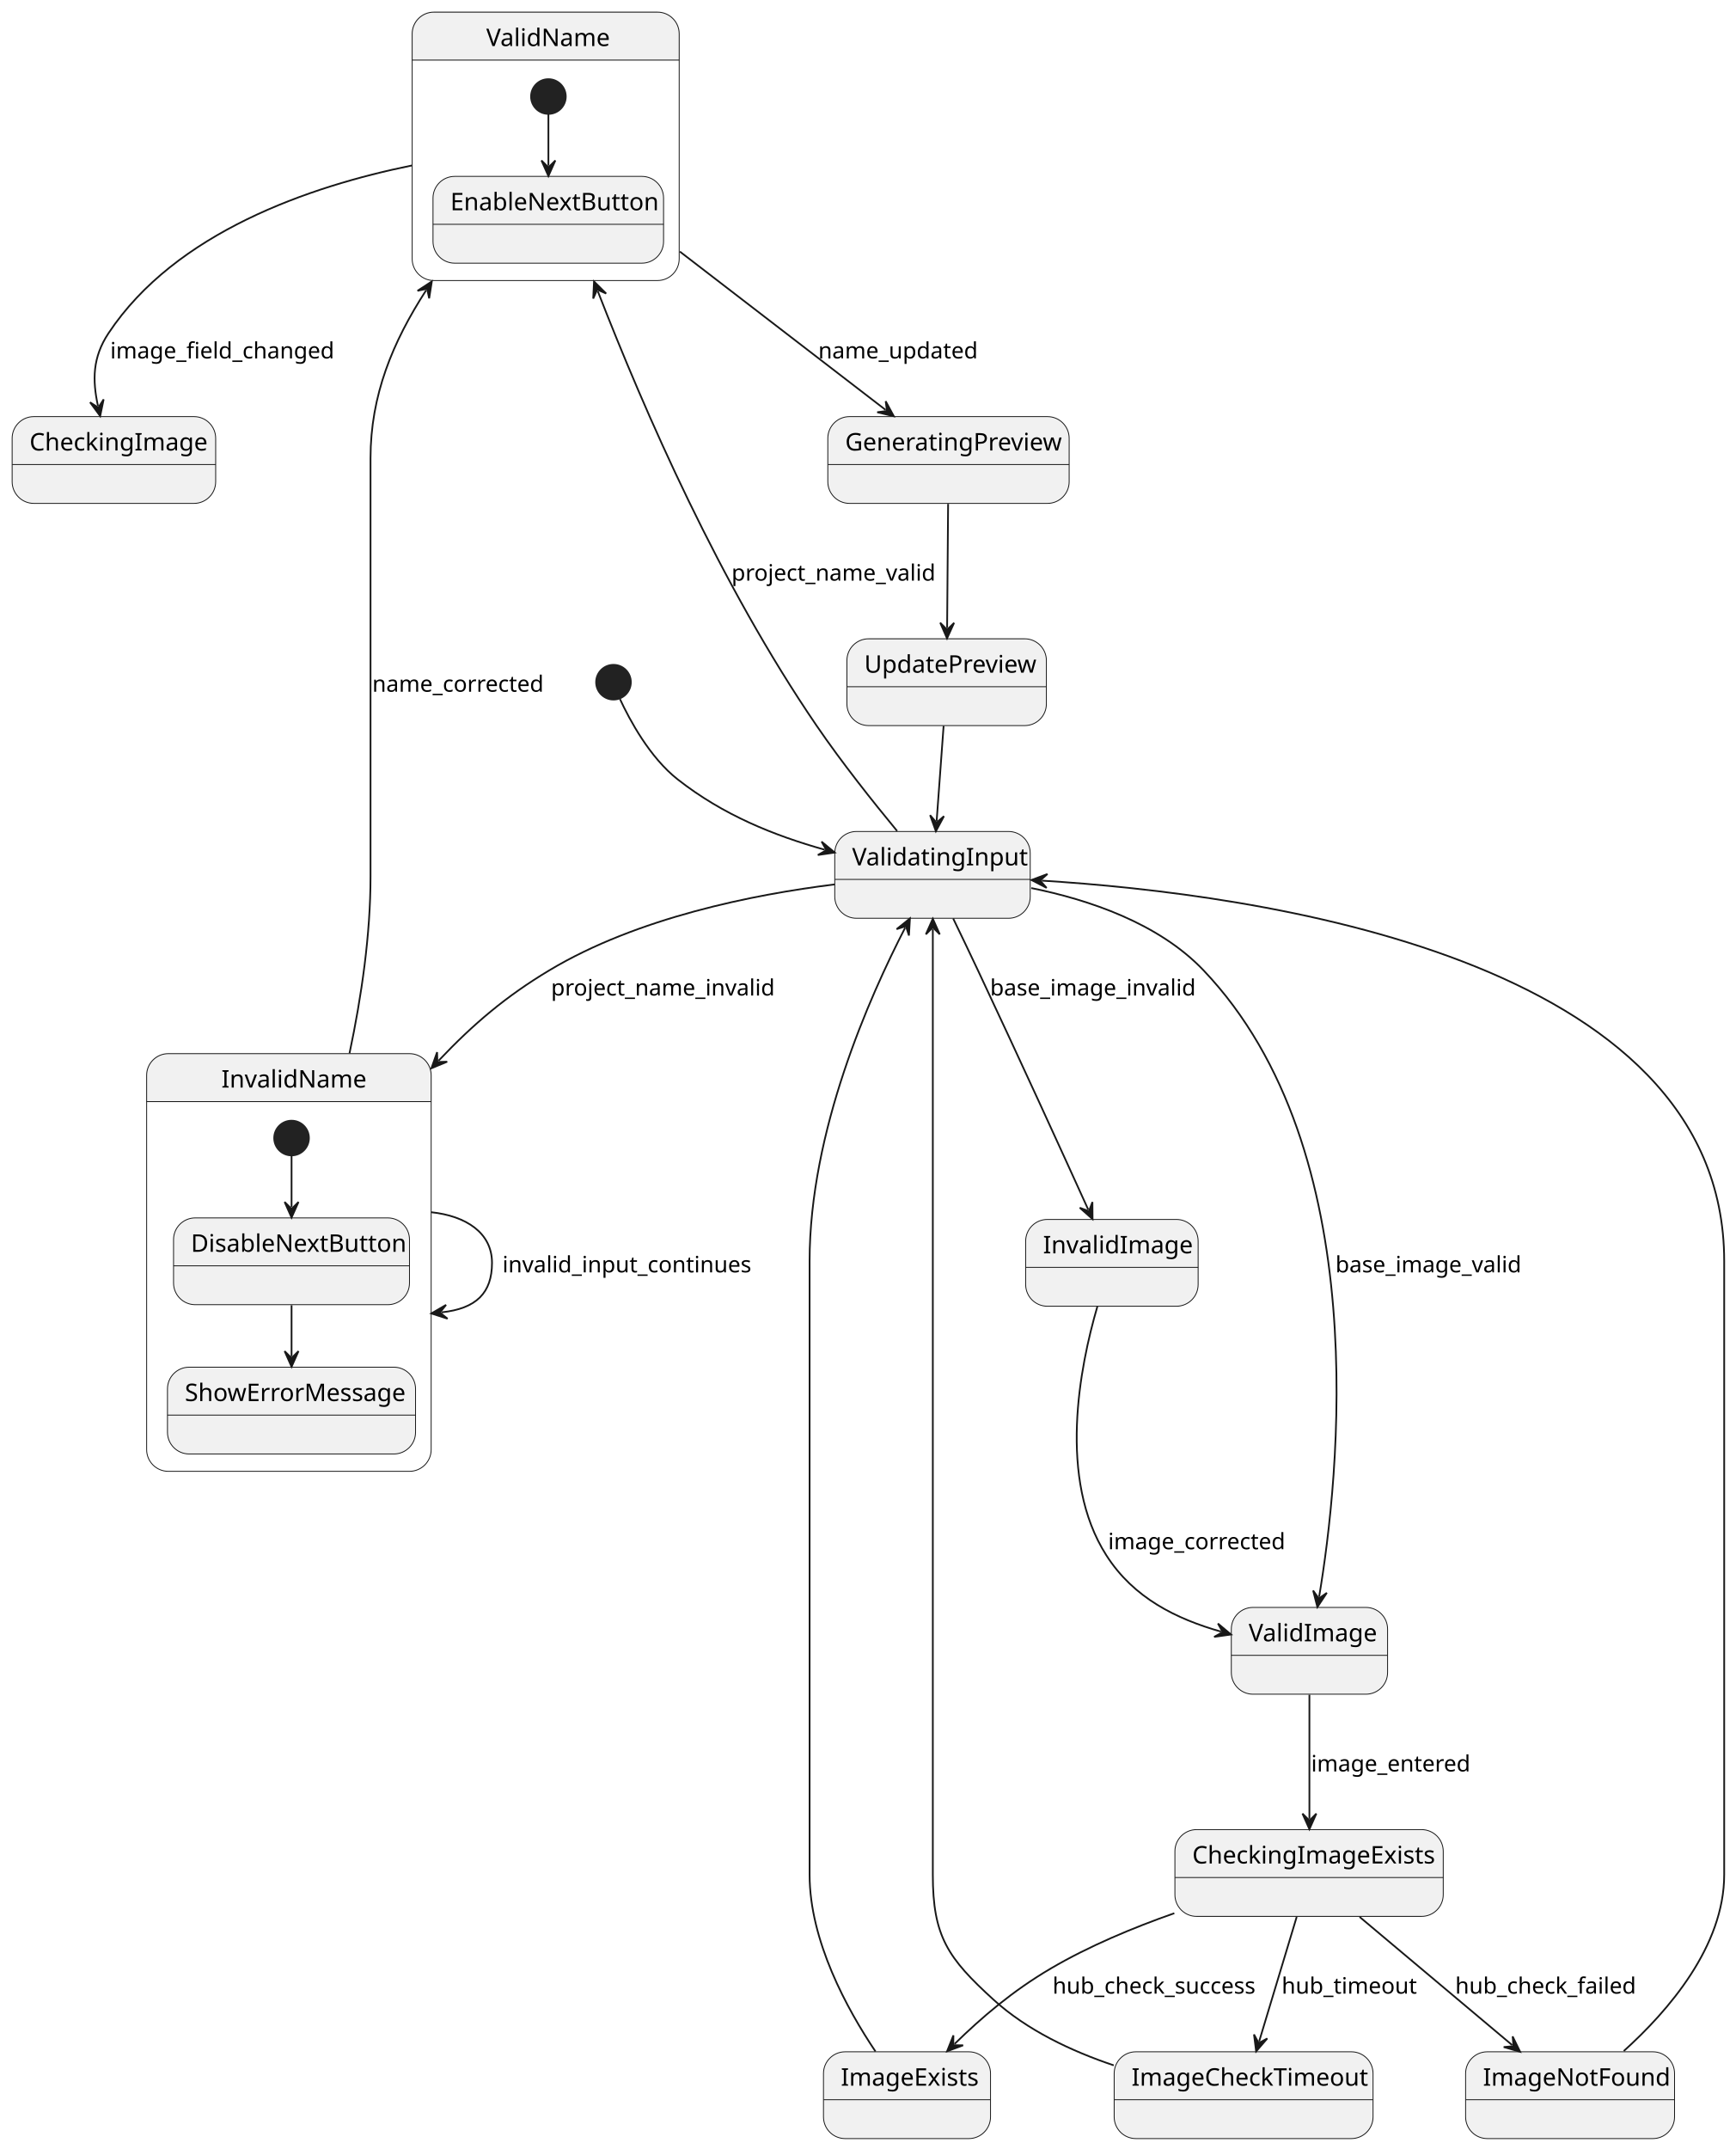
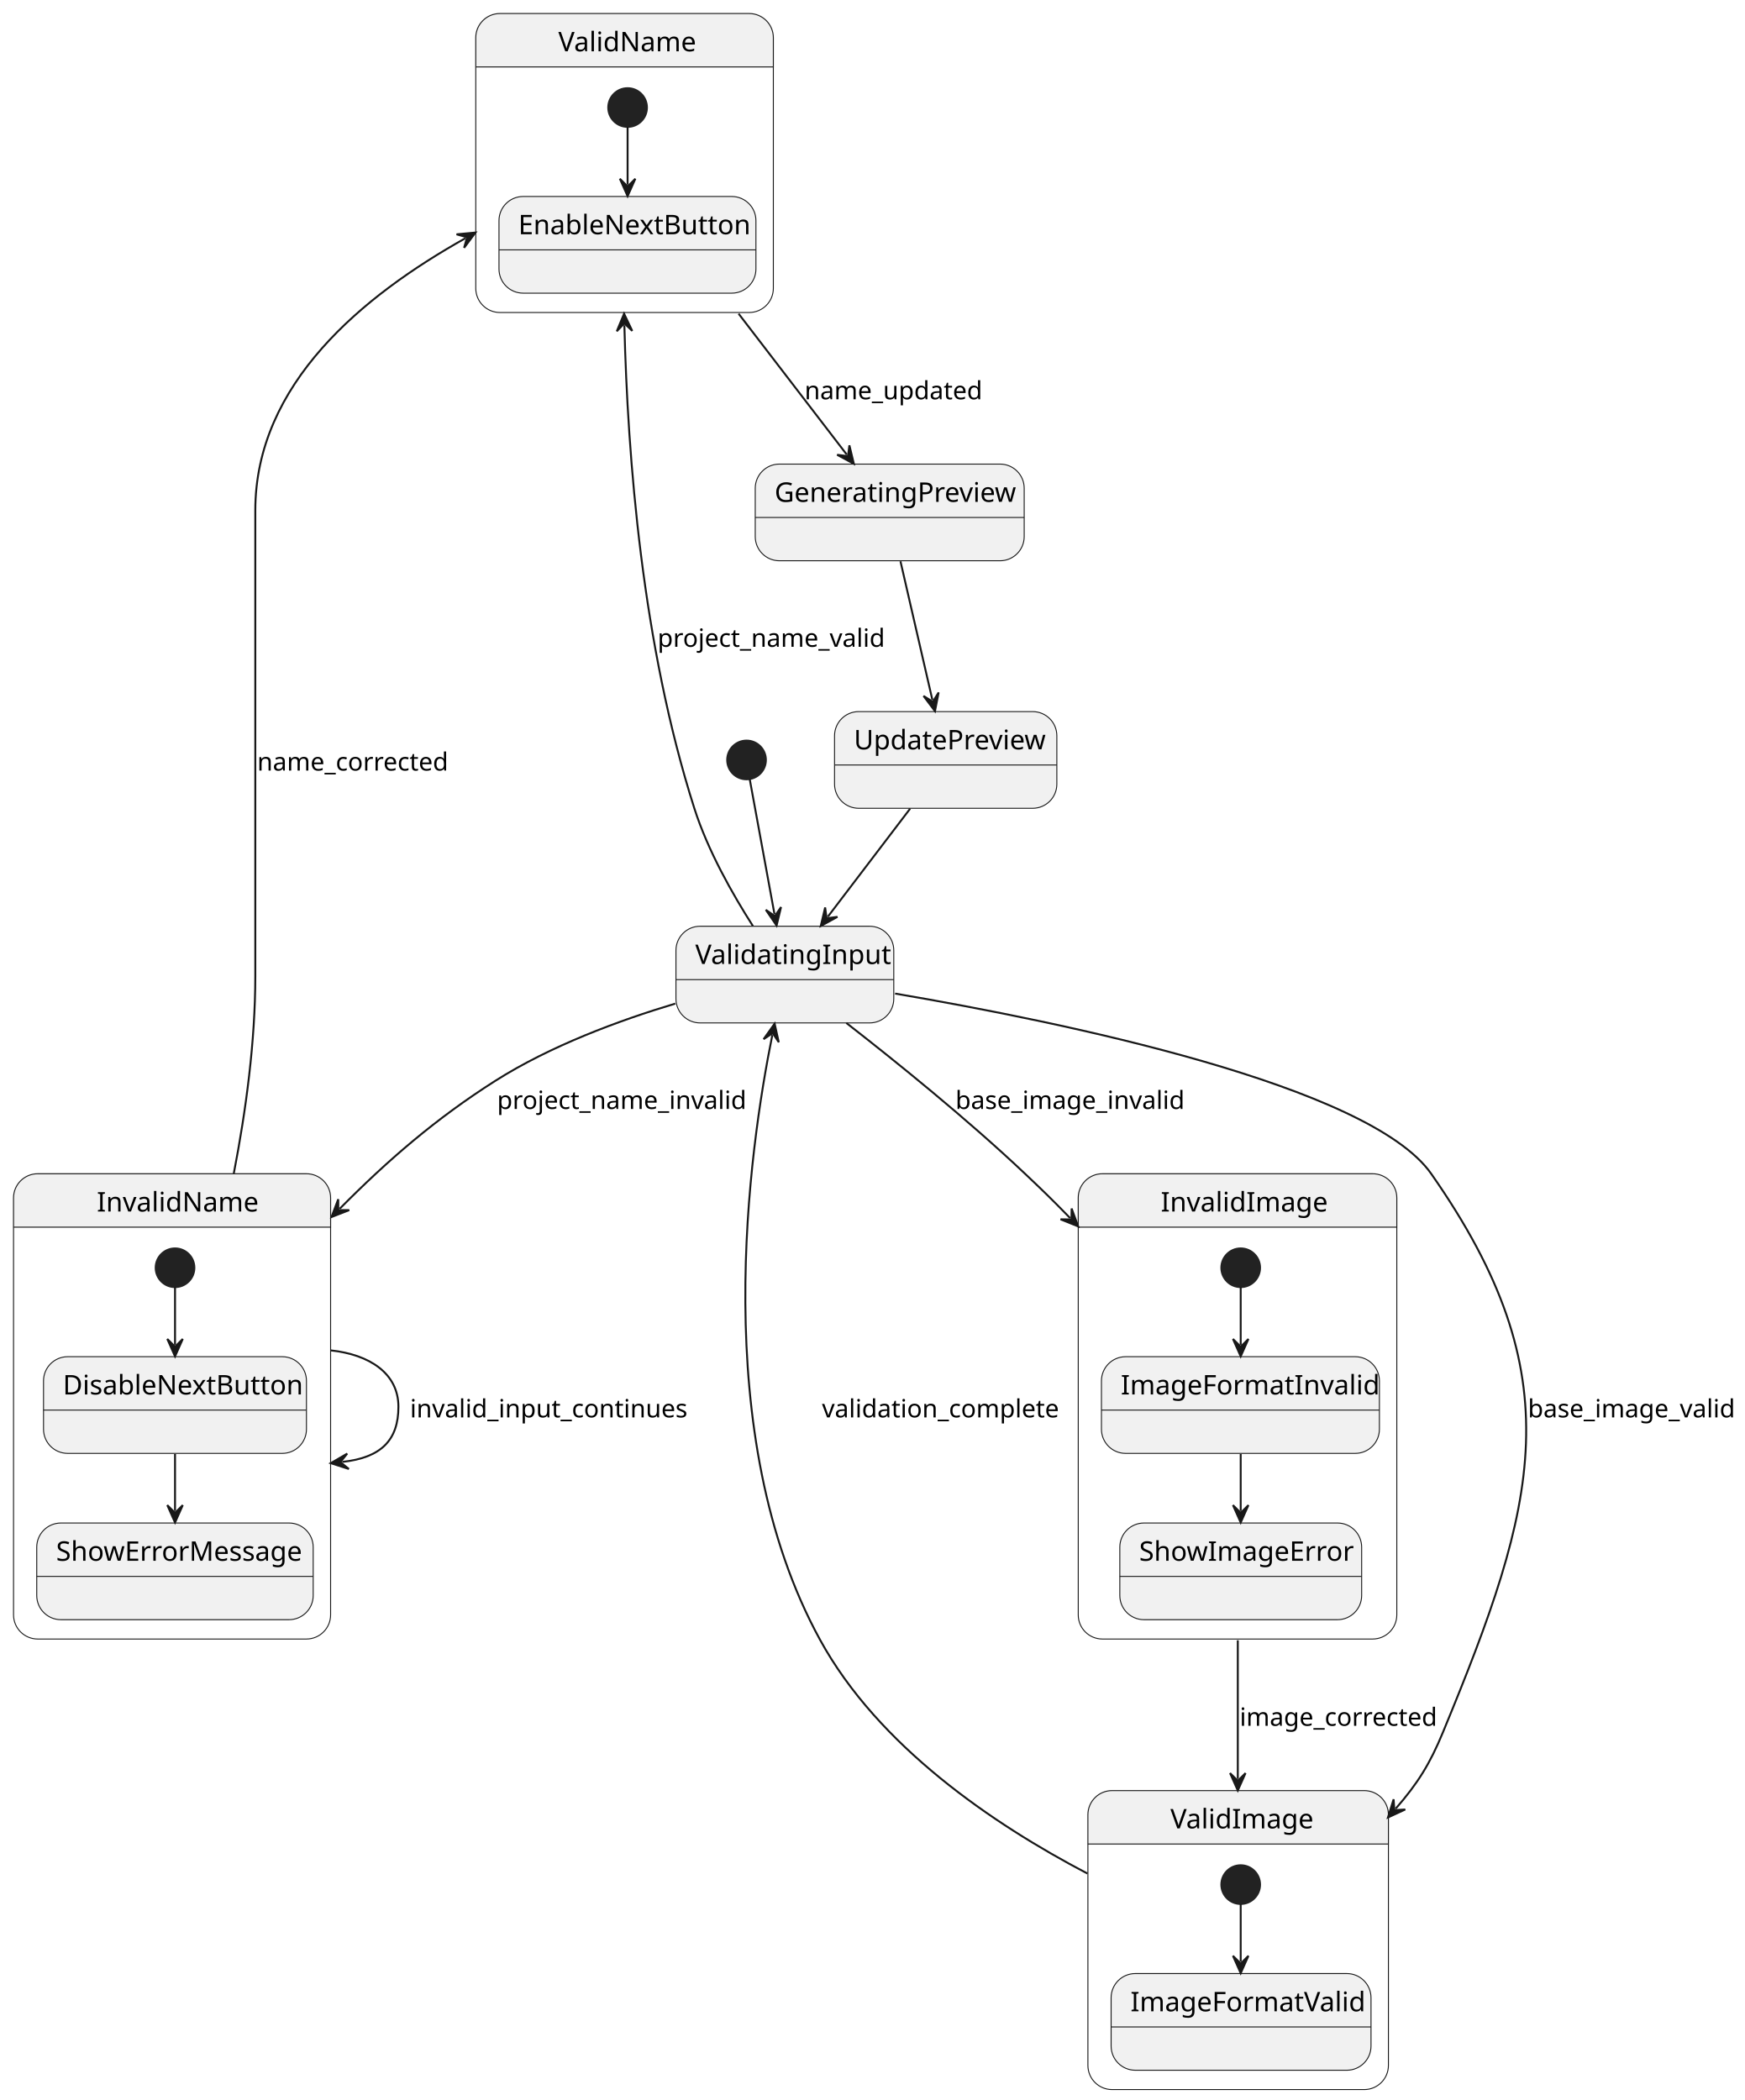
- <svg xmlns="http://www.w3.org/2000/svg" contentStyleType="text/css" data-diagram-type="STATE" height="1238px" preserveAspectRatio="none" style="width:1000px;height:1238px;background:#FFFFFF;" version="1.1" viewBox="0 0 1000 1238" width="1000px" zoomAndPan="magnify">
+ <svg xmlns="http://www.w3.org/2000/svg" contentStyleType="text/css" data-diagram-type="STATE" height="1086px" preserveAspectRatio="none" style="width:902px;height:1086px;background:#FFFFFF;" version="1.1" viewBox="0 0 902 1086" width="902px" zoomAndPan="magnify">
  <defs />
  <g>
-     <path d="M250,7 L378.854,7 A12.5,12.5 0 0 1 391.354,19.5 L391.354,34.609 L237.5,34.609 L237.5,19.5 A12.5,12.5 0 0 1 250,7" fill="#F1F1F1" style="stroke:#F1F1F1;stroke-width:1;" />
-     <rect fill="none" height="154.609" rx="12.5" ry="12.5" style="stroke:#181818;stroke-width:0.5;" width="153.855" x="237.5" y="7" />
-     <line style="stroke:#181818;stroke-width:0.5;" x1="237.5" x2="391.354" y1="34.609" y2="34.609" />
-     <text fill="#000000" font-family="sans-serif" font-size="14" lengthAdjust="spacing" textLength="68.476" x="280.19" y="26.533">ValidName</text>
-     <ellipse cx="316" cy="55.609" fill="#222222" rx="10" ry="10" style="stroke:#222222;stroke-width:1;" />
+     <path d="M258.5,7 L387.354,7 A12.5,12.5 0 0 1 399.854,19.5 L399.854,34.609 L246,34.609 L246,19.5 A12.5,12.5 0 0 1 258.5,7" fill="#F1F1F1" style="stroke:#F1F1F1;stroke-width:1;" />
+     <rect fill="none" height="154.609" rx="12.5" ry="12.5" style="stroke:#181818;stroke-width:0.5;" width="153.855" x="246" y="7" />
+     <line style="stroke:#181818;stroke-width:0.5;" x1="246" x2="399.854" y1="34.609" y2="34.609" />
+     <text fill="#000000" font-family="sans-serif" font-size="14" lengthAdjust="spacing" textLength="68.476" x="288.69" y="26.533">ValidName</text>
+     <ellipse cx="324.5" cy="55.609" fill="#222222" rx="10" ry="10" style="stroke:#222222;stroke-width:1;" />
    <g id="ValidName.EnableNextButton">
-       <rect fill="#F1F1F1" height="50" rx="12.5" ry="12.5" style="stroke:#181818;stroke-width:0.5;" width="132.855" x="249.5" y="101.609" />
-       <line style="stroke:#181818;stroke-width:0.5;" x1="249.5" x2="382.354" y1="129.219" y2="129.219" />
-       <text fill="#000000" font-family="sans-serif" font-size="14" lengthAdjust="spacing" textLength="112.855" x="259.5" y="121.143">EnableNextButton</text>
+       <rect fill="#F1F1F1" height="50" rx="12.5" ry="12.5" style="stroke:#181818;stroke-width:0.5;" width="132.855" x="258" y="101.609" />
+       <line style="stroke:#181818;stroke-width:0.5;" x1="258" x2="390.854" y1="129.219" y2="129.219" />
+       <text fill="#000000" font-family="sans-serif" font-size="14" lengthAdjust="spacing" textLength="112.855" x="268" y="121.143">EnableNextButton</text>
    </g>
-     <g class="link" data-entity-1="*start*ValidName" data-entity-2="EnableNextButton" data-source-line="28" data-uid="lnk34" id="link_*start*ValidName_EnableNextButton">
-       <path d="M316,65.629 C316,74.689 316,83.049 316,95.439" fill="none" id="*start*ValidName-to-EnableNextButton" style="stroke:#181818;stroke-width:1;" />
-       <polygon fill="#181818" points="316,101.439,320,92.439,316,96.439,312,92.439,316,101.439" style="stroke:#181818;stroke-width:1;" />
+     <g class="link" data-entity-1="*start*ValidName" data-entity-2="EnableNextButton" data-source-line="18" data-uid="lnk20" id="link_*start*ValidName_EnableNextButton">
+       <path d="M324.5,65.629 C324.5,74.689 324.5,83.049 324.5,95.439" fill="none" id="*start*ValidName-to-EnableNextButton" style="stroke:#181818;stroke-width:1;" />
+       <polygon fill="#181818" points="324.5,101.439,328.5,92.439,324.5,96.439,320.5,92.439,324.5,101.439" style="stroke:#181818;stroke-width:1;" />
    </g>
-     <path d="M97,607 L235.938,607 A12.5,12.5 0 0 1 248.438,619.5 L248.438,634.609 L84.5,634.609 L84.5,619.5 A12.5,12.5 0 0 1 97,607" fill="#F1F1F1" style="stroke:#F1F1F1;stroke-width:1;" />
-     <rect fill="none" height="240.609" rx="12.5" ry="12.5" style="stroke:#181818;stroke-width:0.5;" width="163.938" x="84.5" y="607" />
-     <line style="stroke:#181818;stroke-width:0.5;" x1="84.5" x2="248.438" y1="634.609" y2="634.609" />
-     <text fill="#000000" font-family="sans-serif" font-size="14" lengthAdjust="spacing" textLength="77.814" x="127.562" y="626.533">InvalidName</text>
-     <ellipse cx="168" cy="655.609" fill="#222222" rx="10" ry="10" style="stroke:#222222;stroke-width:1;" />
+     <path d="M19.5,607 L158.438,607 A12.5,12.5 0 0 1 170.938,619.5 L170.938,634.609 L7,634.609 L7,619.5 A12.5,12.5 0 0 1 19.5,607" fill="#F1F1F1" style="stroke:#F1F1F1;stroke-width:1;" />
+     <rect fill="none" height="240.609" rx="12.5" ry="12.5" style="stroke:#181818;stroke-width:0.5;" width="163.938" x="7" y="607" />
+     <line style="stroke:#181818;stroke-width:0.5;" x1="7" x2="170.938" y1="634.609" y2="634.609" />
+     <text fill="#000000" font-family="sans-serif" font-size="14" lengthAdjust="spacing" textLength="77.814" x="50.062" y="626.533">InvalidName</text>
+     <ellipse cx="90.5" cy="655.609" fill="#222222" rx="10" ry="10" style="stroke:#222222;stroke-width:1;" />
    <g id="InvalidName.DisableNextButton">
-       <rect fill="#F1F1F1" height="50" rx="12.5" ry="12.5" style="stroke:#181818;stroke-width:0.5;" width="135.951" x="100" y="701.609" />
-       <line style="stroke:#181818;stroke-width:0.5;" x1="100" x2="235.951" y1="729.219" y2="729.219" />
-       <text fill="#000000" font-family="sans-serif" font-size="14" lengthAdjust="spacing" textLength="115.951" x="110" y="721.143">DisableNextButton</text>
+       <rect fill="#F1F1F1" height="50" rx="12.5" ry="12.5" style="stroke:#181818;stroke-width:0.5;" width="135.951" x="22.5" y="701.609" />
+       <line style="stroke:#181818;stroke-width:0.5;" x1="22.5" x2="158.451" y1="729.219" y2="729.219" />
+       <text fill="#000000" font-family="sans-serif" font-size="14" lengthAdjust="spacing" textLength="115.951" x="32.5" y="721.143">DisableNextButton</text>
    </g>
    <g id="InvalidName.ShowErrorMessage">
-       <rect fill="#F1F1F1" height="50" rx="12.5" ry="12.5" style="stroke:#181818;stroke-width:0.5;" width="142.938" x="96.5" y="787.609" />
-       <line style="stroke:#181818;stroke-width:0.5;" x1="96.5" x2="239.438" y1="815.219" y2="815.219" />
-       <text fill="#000000" font-family="sans-serif" font-size="14" lengthAdjust="spacing" textLength="122.938" x="106.5" y="807.143">ShowErrorMessage</text>
+       <rect fill="#F1F1F1" height="50" rx="12.5" ry="12.5" style="stroke:#181818;stroke-width:0.5;" width="142.938" x="19" y="787.609" />
+       <line style="stroke:#181818;stroke-width:0.5;" x1="19" x2="161.938" y1="815.219" y2="815.219" />
+       <text fill="#000000" font-family="sans-serif" font-size="14" lengthAdjust="spacing" textLength="122.938" x="29" y="807.143">ShowErrorMessage</text>
    </g>
-     <g class="link" data-entity-1="*start*InvalidName" data-entity-2="DisableNextButton" data-source-line="32" data-uid="lnk37" id="link_*start*InvalidName_DisableNextButton">
-       <path d="M168,665.629 C168,674.689 168,683.049 168,695.439" fill="none" id="*start*InvalidName-to-DisableNextButton" style="stroke:#181818;stroke-width:1;" />
-       <polygon fill="#181818" points="168,701.439,172,692.439,168,696.439,164,692.439,168,701.439" style="stroke:#181818;stroke-width:1;" />
+     <g class="link" data-entity-1="*start*InvalidName" data-entity-2="DisableNextButton" data-source-line="22" data-uid="lnk23" id="link_*start*InvalidName_DisableNextButton">
+       <path d="M90.5,665.629 C90.5,674.689 90.5,683.049 90.5,695.439" fill="none" id="*start*InvalidName-to-DisableNextButton" style="stroke:#181818;stroke-width:1;" />
+       <polygon fill="#181818" points="90.5,701.439,94.5,692.439,90.5,696.439,86.5,692.439,90.5,701.439" style="stroke:#181818;stroke-width:1;" />
    </g>
-     <g class="link" data-entity-1="DisableNextButton" data-entity-2="ShowErrorMessage" data-source-line="33" data-uid="lnk39" id="link_DisableNextButton_ShowErrorMessage">
-       <path d="M168,751.909 C168,763.049 168,770.229 168,781.369" fill="none" id="DisableNextButton-to-ShowErrorMessage" style="stroke:#181818;stroke-width:1;" />
-       <polygon fill="#181818" points="168,787.369,172,778.369,168,782.369,164,778.369,168,787.369" style="stroke:#181818;stroke-width:1;" />
+     <g class="link" data-entity-1="DisableNextButton" data-entity-2="ShowErrorMessage" data-source-line="23" data-uid="lnk25" id="link_DisableNextButton_ShowErrorMessage">
+       <path d="M90.5,751.909 C90.5,763.049 90.5,770.229 90.5,781.369" fill="none" id="DisableNextButton-to-ShowErrorMessage" style="stroke:#181818;stroke-width:1;" />
+       <polygon fill="#181818" points="90.5,787.369,94.5,778.369,90.5,782.369,86.5,778.369,90.5,787.369" style="stroke:#181818;stroke-width:1;" />
    </g>
-     <ellipse cx="353.5" cy="393" fill="#222222" rx="10" ry="10" style="stroke:#222222;stroke-width:1;" />
+     <path d="M575,926 L705.379,926 A12.5,12.5 0 0 1 717.879,938.5 L717.879,953.609 L562.5,953.609 L562.5,938.5 A12.5,12.5 0 0 1 575,926" fill="#F1F1F1" style="stroke:#F1F1F1;stroke-width:1;" />
+     <rect fill="none" height="154.609" rx="12.5" ry="12.5" style="stroke:#181818;stroke-width:0.5;" width="155.379" x="562.5" y="926" />
+     <line style="stroke:#181818;stroke-width:0.5;" x1="562.5" x2="717.879" y1="953.609" y2="953.609" />
+     <text fill="#000000" font-family="sans-serif" font-size="14" lengthAdjust="spacing" textLength="70.041" x="605.169" y="945.533">ValidImage</text>
+     <ellipse cx="641.5" cy="974.609" fill="#222222" rx="10" ry="10" style="stroke:#222222;stroke-width:1;" />
+     <g id="ValidImage.ImageFormatValid">
+       <rect fill="#F1F1F1" height="50" rx="12.5" ry="12.5" style="stroke:#181818;stroke-width:0.5;" width="134.379" x="574.5" y="1020.609" />
+       <line style="stroke:#181818;stroke-width:0.5;" x1="574.5" x2="708.879" y1="1048.219" y2="1048.219" />
+       <text fill="#000000" font-family="sans-serif" font-size="14" lengthAdjust="spacing" textLength="114.379" x="584.5" y="1040.143">ImageFormatValid</text>
+     </g>
+     <g class="link" data-entity-1="*start*ValidImage" data-entity-2="ImageFormatValid" data-source-line="27" data-uid="lnk28" id="link_*start*ValidImage_ImageFormatValid">
+       <path d="M641.5,984.629 C641.5,993.689 641.5,1002.049 641.5,1014.439" fill="none" id="*start*ValidImage-to-ImageFormatValid" style="stroke:#181818;stroke-width:1;" />
+       <polygon fill="#181818" points="641.5,1020.439,645.5,1011.439,641.5,1015.439,637.5,1011.439,641.5,1020.439" style="stroke:#181818;stroke-width:1;" />
+     </g>
+     <path d="M570,607 L709.717,607 A12.5,12.5 0 0 1 722.217,619.5 L722.217,634.609 L557.5,634.609 L557.5,619.5 A12.5,12.5 0 0 1 570,607" fill="#F1F1F1" style="stroke:#F1F1F1;stroke-width:1;" />
+     <rect fill="none" height="240.609" rx="12.5" ry="12.5" style="stroke:#181818;stroke-width:0.5;" width="164.717" x="557.5" y="607" />
+     <line style="stroke:#181818;stroke-width:0.5;" x1="557.5" x2="722.217" y1="634.609" y2="634.609" />
+     <text fill="#000000" font-family="sans-serif" font-size="14" lengthAdjust="spacing" textLength="79.379" x="600.169" y="626.533">InvalidImage</text>
+     <ellipse cx="641.5" cy="655.609" fill="#222222" rx="10" ry="10" style="stroke:#222222;stroke-width:1;" />
+     <g id="InvalidImage.ImageFormatInvalid">
+       <rect fill="#F1F1F1" height="50" rx="12.5" ry="12.5" style="stroke:#181818;stroke-width:0.5;" width="143.717" x="569.5" y="701.609" />
+       <line style="stroke:#181818;stroke-width:0.5;" x1="569.5" x2="713.217" y1="729.219" y2="729.219" />
+       <text fill="#000000" font-family="sans-serif" font-size="14" lengthAdjust="spacing" textLength="123.717" x="579.5" y="721.143">ImageFormatInvalid</text>
+     </g>
+     <g id="InvalidImage.ShowImageError">
+       <rect fill="#F1F1F1" height="50" rx="12.5" ry="12.5" style="stroke:#181818;stroke-width:0.5;" width="125.041" x="579" y="787.609" />
+       <line style="stroke:#181818;stroke-width:0.5;" x1="579" x2="704.041" y1="815.219" y2="815.219" />
+       <text fill="#000000" font-family="sans-serif" font-size="14" lengthAdjust="spacing" textLength="105.041" x="589" y="807.143">ShowImageError</text>
+     </g>
+     <g class="link" data-entity-1="*start*InvalidImage" data-entity-2="ImageFormatInvalid" data-source-line="31" data-uid="lnk31" id="link_*start*InvalidImage_ImageFormatInvalid">
+       <path d="M641.5,665.629 C641.5,674.689 641.5,683.049 641.5,695.439" fill="none" id="*start*InvalidImage-to-ImageFormatInvalid" style="stroke:#181818;stroke-width:1;" />
+       <polygon fill="#181818" points="641.5,701.439,645.5,692.439,641.5,696.439,637.5,692.439,641.5,701.439" style="stroke:#181818;stroke-width:1;" />
+     </g>
+     <g class="link" data-entity-1="ImageFormatInvalid" data-entity-2="ShowImageError" data-source-line="32" data-uid="lnk33" id="link_ImageFormatInvalid_ShowImageError">
+       <path d="M641.5,751.909 C641.5,763.049 641.5,770.229 641.5,781.369" fill="none" id="ImageFormatInvalid-to-ShowImageError" style="stroke:#181818;stroke-width:1;" />
+       <polygon fill="#181818" points="641.5,787.369,645.5,778.369,641.5,782.369,637.5,778.369,641.5,787.369" style="stroke:#181818;stroke-width:1;" />
+     </g>
+     <ellipse cx="386" cy="393" fill="#222222" rx="10" ry="10" style="stroke:#222222;stroke-width:1;" />
    <g id="ValidatingInput">
-       <rect fill="#F1F1F1" height="50" rx="12.5" ry="12.5" style="stroke:#181818;stroke-width:0.5;" width="112.627" x="481" y="479" />
-       <line style="stroke:#181818;stroke-width:0.5;" x1="481" x2="593.627" y1="506.609" y2="506.609" />
-       <text fill="#000000" font-family="sans-serif" font-size="14" lengthAdjust="spacing" textLength="92.627" x="491" y="498.533">ValidatingInput</text>
-     </g>
-     <g id="ValidImage">
-       <rect fill="#F1F1F1" height="50" rx="12.5" ry="12.5" style="stroke:#181818;stroke-width:0.5;" width="90.041" x="709.5" y="926" />
-       <line style="stroke:#181818;stroke-width:0.5;" x1="709.5" x2="799.541" y1="953.609" y2="953.609" />
-       <text fill="#000000" font-family="sans-serif" font-size="14" lengthAdjust="spacing" textLength="70.041" x="719.5" y="945.533">ValidImage</text>
-     </g>
-     <g id="InvalidImage">
-       <rect fill="#F1F1F1" height="50" rx="12.5" ry="12.5" style="stroke:#181818;stroke-width:0.5;" width="99.379" x="591" y="702.5" />
-       <line style="stroke:#181818;stroke-width:0.5;" x1="591" x2="690.379" y1="730.109" y2="730.109" />
-       <text fill="#000000" font-family="sans-serif" font-size="14" lengthAdjust="spacing" textLength="79.379" x="601" y="722.033">InvalidImage</text>
-     </g>
-     <g id="CheckingImage">
-       <rect fill="#F1F1F1" height="50" rx="12.5" ry="12.5" style="stroke:#181818;stroke-width:0.5;" width="117.275" x="7" y="240" />
-       <line style="stroke:#181818;stroke-width:0.5;" x1="7" x2="124.275" y1="267.609" y2="267.609" />
-       <text fill="#000000" font-family="sans-serif" font-size="14" lengthAdjust="spacing" textLength="97.275" x="17" y="259.533">CheckingImage</text>
+       <rect fill="#F1F1F1" height="50" rx="12.5" ry="12.5" style="stroke:#181818;stroke-width:0.5;" width="112.627" x="349.5" y="479" />
+       <line style="stroke:#181818;stroke-width:0.5;" x1="349.5" x2="462.127" y1="506.609" y2="506.609" />
+       <text fill="#000000" font-family="sans-serif" font-size="14" lengthAdjust="spacing" textLength="92.627" x="359.5" y="498.533">ValidatingInput</text>
    </g>
    <g id="GeneratingPreview">
-       <rect fill="#F1F1F1" height="50" rx="12.5" ry="12.5" style="stroke:#181818;stroke-width:0.5;" width="139.061" x="477" y="240" />
-       <line style="stroke:#181818;stroke-width:0.5;" x1="477" x2="616.062" y1="267.609" y2="267.609" />
-       <text fill="#000000" font-family="sans-serif" font-size="14" lengthAdjust="spacing" textLength="119.061" x="487" y="259.533">GeneratingPreview</text>
-     </g>
-     <g id="CheckingImageExists">
-       <rect fill="#F1F1F1" height="50" rx="12.5" ry="12.5" style="stroke:#181818;stroke-width:0.5;" width="154.613" x="677" y="1054" />
-       <line style="stroke:#181818;stroke-width:0.5;" x1="677" x2="831.613" y1="1081.609" y2="1081.609" />
-       <text fill="#000000" font-family="sans-serif" font-size="14" lengthAdjust="spacing" textLength="134.613" x="687" y="1073.533">CheckingImageExists</text>
-     </g>
-     <g id="ImageExists">
-       <rect fill="#F1F1F1" height="50" rx="12.5" ry="12.5" style="stroke:#181818;stroke-width:0.5;" width="96.248" x="474.5" y="1182" />
-       <line style="stroke:#181818;stroke-width:0.5;" x1="474.5" x2="570.748" y1="1209.609" y2="1209.609" />
-       <text fill="#000000" font-family="sans-serif" font-size="14" lengthAdjust="spacing" textLength="76.248" x="484.5" y="1201.533">ImageExists</text>
-     </g>
-     <g id="ImageNotFound">
-       <rect fill="#F1F1F1" height="50" rx="12.5" ry="12.5" style="stroke:#181818;stroke-width:0.5;" width="120.393" x="844.5" y="1182" />
-       <line style="stroke:#181818;stroke-width:0.5;" x1="844.5" x2="964.893" y1="1209.609" y2="1209.609" />
-       <text fill="#000000" font-family="sans-serif" font-size="14" lengthAdjust="spacing" textLength="100.393" x="854.5" y="1201.533">ImageNotFound</text>
-     </g>
-     <g id="ImageCheckTimeout">
-       <rect fill="#F1F1F1" height="50" rx="12.5" ry="12.5" style="stroke:#181818;stroke-width:0.5;" width="149.165" x="642" y="1182" />
-       <line style="stroke:#181818;stroke-width:0.5;" x1="642" x2="791.165" y1="1209.609" y2="1209.609" />
-       <text fill="#000000" font-family="sans-serif" font-size="14" lengthAdjust="spacing" textLength="129.165" x="652" y="1201.533">ImageCheckTimeout</text>
+       <rect fill="#F1F1F1" height="50" rx="12.5" ry="12.5" style="stroke:#181818;stroke-width:0.5;" width="139.061" x="390.5" y="240" />
+       <line style="stroke:#181818;stroke-width:0.5;" x1="390.5" x2="529.562" y1="267.609" y2="267.609" />
+       <text fill="#000000" font-family="sans-serif" font-size="14" lengthAdjust="spacing" textLength="119.061" x="400.5" y="259.533">GeneratingPreview</text>
    </g>
    <g id="UpdatePreview">
-       <rect fill="#F1F1F1" height="50" rx="12.5" ry="12.5" style="stroke:#181818;stroke-width:0.5;" width="114.938" x="488" y="368" />
-       <line style="stroke:#181818;stroke-width:0.5;" x1="488" x2="602.938" y1="395.609" y2="395.609" />
-       <text fill="#000000" font-family="sans-serif" font-size="14" lengthAdjust="spacing" textLength="94.938" x="498" y="387.533">UpdatePreview</text>
+       <rect fill="#F1F1F1" height="50" rx="12.5" ry="12.5" style="stroke:#181818;stroke-width:0.5;" width="114.938" x="431.5" y="368" />
+       <line style="stroke:#181818;stroke-width:0.5;" x1="431.5" x2="546.438" y1="395.609" y2="395.609" />
+       <text fill="#000000" font-family="sans-serif" font-size="14" lengthAdjust="spacing" textLength="94.938" x="441.5" y="387.533">UpdatePreview</text>
    </g>
    <g class="link" data-entity-1="*start*" data-entity-2="ValidatingInput" data-source-line="1" data-uid="lnk4" id="link_*start*_ValidatingInput">
-       <path d="M357.22,402.68 C362.79,414.7 374.38,436.35 390.5,449 C416.81,469.64 445.994,481.296 475.224,489.516" fill="none" id="*start*-to-ValidatingInput" style="stroke:#181818;stroke-width:1;" />
-       <polygon fill="#181818" points="481,491.14,473.419,484.853,476.187,489.786,471.253,492.554,481,491.14" style="stroke:#181818;stroke-width:1;" />
+       <path d="M387.64,402.92 C390.64,419.29 396.048,448.748 400.448,472.748" fill="none" id="*start*-to-ValidatingInput" style="stroke:#181818;stroke-width:1;" />
+       <polygon fill="#181818" points="401.53,478.65,403.841,469.076,400.628,473.732,395.973,470.519,401.53,478.65" style="stroke:#181818;stroke-width:1;" />
    </g>
    <g class="link" data-entity-1="ValidatingInput" data-entity-2="ValidName" data-source-line="2" data-uid="lnk5" id="link_ValidatingInput_ValidName">
-       <path d="M516.94,478.75 C503.19,462.1 485.02,439.26 470.5,418 C414.84,336.52 371.645,237.642 344.455,167.752" fill="none" id="ValidatingInput-to-ValidName" style="stroke:#181818;stroke-width:1;" />
-       <polygon fill="#181818" points="342.28,162.16,341.815,171.998,344.093,166.82,349.271,169.097,342.28,162.16" style="stroke:#181818;stroke-width:1;" />
-       <text fill="#000000" font-family="sans-serif" font-size="13" lengthAdjust="spacing" textLength="112.734" x="421.5" y="334.495">project_name_valid</text>
+       <path d="M389.29,478.88 C378.79,462.47 365.96,439.85 359,418 C331.98,333.22 324.561,236.788 322.831,168.218" fill="none" id="ValidatingInput-to-ValidName" style="stroke:#181818;stroke-width:1;" />
+       <polygon fill="#181818" points="322.68,162.22,318.908,171.318,322.806,167.218,326.906,171.116,322.68,162.22" style="stroke:#181818;stroke-width:1;" />
+       <text fill="#000000" font-family="sans-serif" font-size="13" lengthAdjust="spacing" textLength="112.734" x="340" y="334.495">project_name_valid</text>
    </g>
    <g class="link" data-entity-1="ValidatingInput" data-entity-2="InvalidName" data-source-line="3" data-uid="lnk6" id="link_ValidatingInput_InvalidName">
-       <path d="M480.87,509.5 C434.01,515.32 367.14,528.64 316.5,559 C291.72,573.85 272.863,589.751 252.703,611.061" fill="none" id="ValidatingInput-to-InvalidName" style="stroke:#181818;stroke-width:1;" />
-       <polygon fill="#181818" points="248.58,615.42,257.671,611.631,252.016,611.788,251.859,606.133,248.58,615.42" style="stroke:#181818;stroke-width:1;" />
-       <text fill="#000000" font-family="sans-serif" font-size="13" lengthAdjust="spacing" textLength="122.853" x="317.5" y="573.495">project_name_invalid</text>
+       <path d="M349.15,519.01 C319.9,527.77 284.5,540.89 256,559 C225.68,578.28 200.79,599.675 175.62,625.115" fill="none" id="ValidatingInput-to-InvalidName" style="stroke:#181818;stroke-width:1;" />
+       <polygon fill="#181818" points="171.4,629.38,180.573,625.795,174.917,625.826,174.886,620.169,171.4,629.38" style="stroke:#181818;stroke-width:1;" />
+       <text fill="#000000" font-family="sans-serif" font-size="13" lengthAdjust="spacing" textLength="122.853" x="257" y="573.495">project_name_invalid</text>
    </g>
-     <g class="link" data-entity-1="ValidatingInput" data-entity-2="ValidImage" data-source-line="4" data-uid="lnk8" id="link_ValidatingInput_ValidImage">
-       <path d="M594.24,511.6 C627.37,518.3 667.62,531.8 693.5,559 C792.49,663.01 771.503,851.883 760.093,919.903" fill="none" id="ValidatingInput-to-ValidImage" style="stroke:#181818;stroke-width:1;" />
-       <polygon fill="#181818" points="759.1,925.82,764.534,917.606,759.927,920.889,756.644,916.282,759.1,925.82" style="stroke:#181818;stroke-width:1;" />
-       <text fill="#000000" font-family="sans-serif" font-size="13" lengthAdjust="spacing" textLength="104.793" x="769.5" y="732.995">base_image_valid</text>
+     <g class="link" data-entity-1="ValidatingInput" data-entity-2="ValidImage" data-source-line="4" data-uid="lnk7" id="link_ValidatingInput_ValidImage">
+       <path d="M462.81,513.82 C549.47,528.6 708.03,561.29 740,607 C813.64,712.27 795.02,777.25 746,896 C739.43,911.91 733.155,922.188 721.595,935.378" fill="none" id="ValidatingInput-to-ValidImage" style="stroke:#181818;stroke-width:1;" />
+       <polygon fill="#181818" points="717.64,939.89,726.58,935.758,720.936,936.13,720.564,930.485,717.64,939.89" style="stroke:#181818;stroke-width:1;" />
+       <text fill="#000000" font-family="sans-serif" font-size="13" lengthAdjust="spacing" textLength="104.793" x="790" y="732.995">base_image_valid</text>
    </g>
-     <g class="link" data-entity-1="ValidatingInput" data-entity-2="InvalidImage" data-source-line="5" data-uid="lnk10" id="link_ValidatingInput_InvalidImage">
-       <path d="M549.24,529.15 C553.74,538.46 558.89,549.21 563.5,559 C587.42,609.82 612.25,664.216 627.06,696.846" fill="none" id="ValidatingInput-to-InvalidImage" style="stroke:#181818;stroke-width:1;" />
-       <polygon fill="#181818" points="629.54,702.31,629.463,692.461,627.473,697.757,622.178,695.768,629.54,702.31" style="stroke:#181818;stroke-width:1;" />
-       <text fill="#000000" font-family="sans-serif" font-size="13" lengthAdjust="spacing" textLength="114.912" x="570.5" y="573.495">base_image_invalid</text>
+     <g class="link" data-entity-1="ValidImage" data-entity-2="ValidatingInput" data-source-line="11" data-uid="lnk13" id="link_ValidImage_ValidatingInput">
+       <path d="M562.24,968.87 C513.42,943.31 454.18,903.09 424,848 C365.84,741.84 387.412,594.241 399.332,535.251" fill="none" id="ValidImage-to-ValidatingInput" style="stroke:#181818;stroke-width:1;" />
+       <polygon fill="#181818" points="400.52,529.37,394.817,537.399,399.53,534.271,402.658,538.984,400.52,529.37" style="stroke:#181818;stroke-width:1;" />
+       <text fill="#000000" font-family="sans-serif" font-size="13" lengthAdjust="spacing" textLength="114.905" x="425" y="732.995">validation_complete</text>
    </g>
-     <g class="link" data-entity-1="ValidName" data-entity-2="CheckingImage" data-source-line="7" data-uid="lnk12" id="link_ValidName_CheckingImage">
-       <path d="M237.33,95.33 C178.45,107.33 101.08,133.81 62.5,192 C53.31,205.87 53.195,218.897 56.445,233.847" fill="none" id="ValidName-to-CheckingImage" style="stroke:#181818;stroke-width:1;" />
-       <polygon fill="#181818" points="57.72,239.71,59.717,230.066,56.658,234.824,51.899,231.765,57.72,239.71" style="stroke:#181818;stroke-width:1;" />
-       <text fill="#000000" font-family="sans-serif" font-size="13" lengthAdjust="spacing" textLength="123.595" x="63.5" y="206.495">image_field_changed</text>
+     <g class="link" data-entity-1="ValidatingInput" data-entity-2="InvalidImage" data-source-line="5" data-uid="lnk8" id="link_ValidatingInput_InvalidImage">
+       <path d="M437.58,529.01 C463.27,548.99 500.03,578.65 530,607 C539.12,615.62 544.212,620.553 553.302,629.923" fill="none" id="ValidatingInput-to-InvalidImage" style="stroke:#181818;stroke-width:1;" />
+       <polygon fill="#181818" points="557.48,634.23,554.084,624.985,553.999,630.641,548.342,630.556,557.48,634.23" style="stroke:#181818;stroke-width:1;" />
+       <text fill="#000000" font-family="sans-serif" font-size="13" lengthAdjust="spacing" textLength="114.912" x="494" y="573.495">base_image_invalid</text>
    </g>
-     <g class="link" data-entity-1="ValidName" data-entity-2="GeneratingPreview" data-source-line="8" data-uid="lnk14" id="link_ValidName_GeneratingPreview">
-       <path d="M391.75,144.94 C433.8,177.29 478.764,211.892 510.284,236.132" fill="none" id="ValidName-to-GeneratingPreview" style="stroke:#181818;stroke-width:1;" />
-       <polygon fill="#181818" points="515.04,239.79,510.344,231.133,511.077,236.742,505.467,237.474,515.04,239.79" style="stroke:#181818;stroke-width:1;" />
-       <text fill="#000000" font-family="sans-serif" font-size="13" lengthAdjust="spacing" textLength="86.741" x="471.5" y="206.495">name_updated</text>
+     <g class="link" data-entity-1="ValidName" data-entity-2="GeneratingPreview" data-source-line="7" data-uid="lnk10" id="link_ValidName_GeneratingPreview">
+       <path d="M381.9,162.24 C403.36,190.21 422.456,215.091 437.836,235.121" fill="none" id="ValidName-to-GeneratingPreview" style="stroke:#181818;stroke-width:1;" />
+       <polygon fill="#181818" points="441.49,239.88,439.181,230.305,438.445,235.914,432.836,235.178,441.49,239.88" style="stroke:#181818;stroke-width:1;" />
+       <text fill="#000000" font-family="sans-serif" font-size="13" lengthAdjust="spacing" textLength="86.741" x="416" y="206.495">name_updated</text>
    </g>
-     <g class="link" data-entity-1="InvalidName" data-entity-2="ValidName" data-source-line="10" data-uid="lnk15" id="link_InvalidName_ValidName">
-       <path d="M201.4,606.77 C208.32,574.06 213.5,538.41 213.5,505 C213.5,264 213.5,264 213.5,264 C213.5,227.68 226.272,197.008 245.562,167.178" fill="none" id="InvalidName-to-ValidName" style="stroke:#181818;stroke-width:1;" />
-       <polygon fill="#181818" points="248.82,162.14,240.574,167.525,246.105,166.339,247.292,171.87,248.82,162.14" style="stroke:#181818;stroke-width:1;" />
-       <text fill="#000000" font-family="sans-serif" font-size="13" lengthAdjust="spacing" textLength="93.939" x="214.5" y="398.495">name_corrected</text>
+     <g class="link" data-entity-1="InvalidName" data-entity-2="ValidName" data-source-line="8" data-uid="lnk11" id="link_InvalidName_ValidName">
+       <path d="M120.87,606.9 C127.23,574.11 132,538.39 132,505 C132,264 132,264 132,264 C132,198.42 187.617,152.936 240.627,123.196" fill="none" id="InvalidName-to-ValidName" style="stroke:#181818;stroke-width:1;" />
+       <polygon fill="#181818" points="245.86,120.26,236.054,121.175,241.499,122.706,239.968,128.152,245.86,120.26" style="stroke:#181818;stroke-width:1;" />
+       <text fill="#000000" font-family="sans-serif" font-size="13" lengthAdjust="spacing" textLength="93.939" x="133" y="398.495">name_corrected</text>
    </g>
-     <g class="link" data-entity-1="InvalidName" data-entity-2="InvalidName" data-source-line="11" data-uid="lnk16" id="link_InvalidName_InvalidName">
-       <path d="M248.51,698.34 C268.57,700.5 283.5,710.22 283.5,727.5 C283.5,744.78 274.536,753.858 254.476,756.018" fill="none" id="InvalidName-to-InvalidName" style="stroke:#181818;stroke-width:1;" />
-       <polygon fill="#181818" points="248.51,756.66,257.887,759.673,253.481,756.125,257.03,751.72,248.51,756.66" style="stroke:#181818;stroke-width:1;" />
-       <text fill="#000000" font-family="sans-serif" font-size="13" lengthAdjust="spacing" textLength="135.154" x="289.5" y="732.995">invalid_input_continues</text>
+     <g class="link" data-entity-1="InvalidName" data-entity-2="InvalidName" data-source-line="9" data-uid="lnk12" id="link_InvalidName_InvalidName">
+       <path d="M171.01,698.34 C191.07,700.5 206,710.22 206,727.5 C206,744.78 197.036,753.858 176.976,756.018" fill="none" id="InvalidName-to-InvalidName" style="stroke:#181818;stroke-width:1;" />
+       <polygon fill="#181818" points="171.01,756.66,180.387,759.673,175.981,756.125,179.53,751.72,171.01,756.66" style="stroke:#181818;stroke-width:1;" />
+       <text fill="#000000" font-family="sans-serif" font-size="13" lengthAdjust="spacing" textLength="135.154" x="212" y="732.995">invalid_input_continues</text>
    </g>
-     <g class="link" data-entity-1="ValidImage" data-entity-2="CheckingImageExists" data-source-line="13" data-uid="lnk18" id="link_ValidImage_CheckingImageExists">
-       <path d="M754.5,976.29 C754.5,998.61 754.5,1025.49 754.5,1047.78" fill="none" id="ValidImage-to-CheckingImageExists" style="stroke:#181818;stroke-width:1;" />
-       <polygon fill="#181818" points="754.5,1053.78,758.5,1044.78,754.5,1048.78,750.5,1044.78,754.5,1053.78" style="stroke:#181818;stroke-width:1;" />
-       <text fill="#000000" font-family="sans-serif" font-size="13" lengthAdjust="spacing" textLength="86.728" x="755.5" y="1020.495">image_entered</text>
+     <g class="link" data-entity-1="InvalidImage" data-entity-2="ValidImage" data-source-line="12" data-uid="lnk14" id="link_InvalidImage_ValidImage">
+       <path d="M640,848.28 C640,874.63 640,895.85 640,919.95" fill="none" id="InvalidImage-to-ValidImage" style="stroke:#181818;stroke-width:1;" />
+       <polygon fill="#181818" points="640,925.95,644,916.95,640,920.95,636,916.95,640,925.95" style="stroke:#181818;stroke-width:1;" />
+       <text fill="#000000" font-family="sans-serif" font-size="13" lengthAdjust="spacing" textLength="96.827" x="641" y="892.495">image_corrected</text>
    </g>
-     <g class="link" data-entity-1="InvalidImage" data-entity-2="ValidImage" data-source-line="14" data-uid="lnk19" id="link_InvalidImage_ValidImage">
-       <path d="M632.32,752.65 C622.16,787.37 609.36,852.02 637.5,896 C653.29,920.69 677.79,932.603 703.58,939.963" fill="none" id="InvalidImage-to-ValidImage" style="stroke:#181818;stroke-width:1;" />
-       <polygon fill="#181818" points="709.35,941.61,701.793,935.294,704.542,940.238,699.598,942.987,709.35,941.61" style="stroke:#181818;stroke-width:1;" />
-       <text fill="#000000" font-family="sans-serif" font-size="13" lengthAdjust="spacing" textLength="96.827" x="638.5" y="892.495">image_corrected</text>
+     <g class="link" data-entity-1="GeneratingPreview" data-entity-2="UpdatePreview" data-source-line="14" data-uid="lnk16" id="link_GeneratingPreview_UpdatePreview">
+       <path d="M465.59,290.29 C470.73,312.61 476.954,339.643 482.084,361.933" fill="none" id="GeneratingPreview-to-UpdatePreview" style="stroke:#181818;stroke-width:1;" />
+       <polygon fill="#181818" points="483.43,367.78,485.31,358.112,482.309,362.907,477.513,359.906,483.43,367.78" style="stroke:#181818;stroke-width:1;" />
    </g>
-     <g class="link" data-entity-1="CheckingImageExists" data-entity-2="ImageExists" data-source-line="16" data-uid="lnk21" id="link_CheckingImageExists_ImageExists">
-       <path d="M676.66,1102.17 C652.98,1110.48 627.44,1121.11 605.5,1134 C583.3,1147.04 565.723,1162.158 550.013,1177.498" fill="none" id="CheckingImageExists-to-ImageExists" style="stroke:#181818;stroke-width:1;" />
-       <polygon fill="#181818" points="545.72,1181.69,554.954,1178.264,549.297,1178.197,549.365,1172.54,545.72,1181.69" style="stroke:#181818;stroke-width:1;" />
-       <text fill="#000000" font-family="sans-serif" font-size="13" lengthAdjust="spacing" textLength="117.07" x="606.5" y="1148.495">hub_check_success</text>
-     </g>
-     <g class="link" data-entity-1="CheckingImageExists" data-entity-2="ImageNotFound" data-source-line="17" data-uid="lnk23" id="link_CheckingImageExists_ImageNotFound">
-       <path d="M783.42,1104.29 C810.07,1126.68 844.785,1155.841 871.326,1178.131" fill="none" id="CheckingImageExists-to-ImageNotFound" style="stroke:#181818;stroke-width:1;" />
-       <polygon fill="#181818" points="875.92,1181.99,871.601,1173.139,872.091,1178.774,866.456,1179.265,875.92,1181.99" style="stroke:#181818;stroke-width:1;" />
-       <text fill="#000000" font-family="sans-serif" font-size="13" lengthAdjust="spacing" textLength="101.188" x="838.5" y="1148.495">hub_check_failed</text>
-     </g>
-     <g class="link" data-entity-1="CheckingImageExists" data-entity-2="ImageCheckTimeout" data-source-line="18" data-uid="lnk25" id="link_CheckingImageExists_ImageCheckTimeout">
-       <path d="M747.17,1104.29 C740.44,1126.61 732.264,1153.746 725.534,1176.036" fill="none" id="CheckingImageExists-to-ImageCheckTimeout" style="stroke:#181818;stroke-width:1;" />
-       <polygon fill="#181818" points="723.8,1181.78,730.231,1174.32,725.245,1176.993,722.572,1172.008,723.8,1181.78" style="stroke:#181818;stroke-width:1;" />
-       <text fill="#000000" font-family="sans-serif" font-size="13" lengthAdjust="spacing" textLength="71.551" x="738.5" y="1148.495">hub_timeout</text>
-     </g>
-     <g class="link" data-entity-1="ImageExists" data-entity-2="ValidatingInput" data-source-line="20" data-uid="lnk26" id="link_ImageExists_ValidatingInput">
-       <path d="M504.47,1181.83 C488.1,1157.45 466.5,1118.06 466.5,1080 C466.5,726.5 466.5,726.5 466.5,726.5 C466.5,651.59 501.032,574.274 521.562,534.433" fill="none" id="ImageExists-to-ValidatingInput" style="stroke:#181818;stroke-width:1;" />
-       <polygon fill="#181818" points="524.31,529.1,516.632,535.268,522.02,533.545,523.743,538.933,524.31,529.1" style="stroke:#181818;stroke-width:1;" />
-     </g>
-     <g class="link" data-entity-1="ImageNotFound" data-entity-2="ValidatingInput" data-source-line="21" data-uid="lnk27" id="link_ImageNotFound_ValidatingInput">
-       <path d="M935.63,1181.57 C961.29,1158.46 993.5,1121.24 993.5,1080 C993.5,726.5 993.5,726.5 993.5,726.5 C993.5,550.92 722.559,514.849 600.319,507.319" fill="none" id="ImageNotFound-to-ValidatingInput" style="stroke:#181818;stroke-width:1;" />
-       <polygon fill="#181818" points="594.33,506.95,603.067,511.496,599.321,507.257,603.559,503.511,594.33,506.95" style="stroke:#181818;stroke-width:1;" />
-     </g>
-     <g class="link" data-entity-1="ImageCheckTimeout" data-entity-2="ValidatingInput" data-source-line="22" data-uid="lnk28" id="link_ImageCheckTimeout_ValidatingInput">
-       <path d="M641.76,1189.81 C617.49,1181.66 591.85,1169.62 572.5,1152 C546.19,1128.05 537.5,1115.58 537.5,1080 C537.5,726.5 537.5,726.5 537.5,726.5 C537.5,654.78 537.5,576 537.5,535.25" fill="none" id="ImageCheckTimeout-to-ValidatingInput" style="stroke:#181818;stroke-width:1;" />
-       <polygon fill="#181818" points="537.5,529.25,533.5,538.25,537.5,534.25,541.5,538.25,537.5,529.25" style="stroke:#181818;stroke-width:1;" />
-     </g>
-     <g class="link" data-entity-1="GeneratingPreview" data-entity-2="UpdatePreview" data-source-line="24" data-uid="lnk30" id="link_GeneratingPreview_UpdatePreview">
-       <path d="M546.31,290.29 C546.13,312.61 545.918,339.49 545.739,361.78" fill="none" id="GeneratingPreview-to-UpdatePreview" style="stroke:#181818;stroke-width:1;" />
-       <polygon fill="#181818" points="545.69,367.78,549.763,358.813,545.73,362.78,541.763,358.748,545.69,367.78" style="stroke:#181818;stroke-width:1;" />
-     </g>
-     <g class="link" data-entity-1="UpdatePreview" data-entity-2="ValidatingInput" data-source-line="25" data-uid="lnk31" id="link_UpdatePreview_ValidatingInput">
-       <path d="M543.72,418.19 C542.4,436.25 541.041,454.846 539.711,472.896" fill="none" id="UpdatePreview-to-ValidatingInput" style="stroke:#181818;stroke-width:1;" />
-       <polygon fill="#181818" points="539.27,478.88,543.921,470.198,539.637,473.894,535.942,469.61,539.27,478.88" style="stroke:#181818;stroke-width:1;" />
+     <g class="link" data-entity-1="UpdatePreview" data-entity-2="ValidatingInput" data-source-line="15" data-uid="lnk17" id="link_UpdatePreview_ValidatingInput">
+       <path d="M470.58,418.19 C456.83,436.25 441.744,456.056 428.004,474.106" fill="none" id="UpdatePreview-to-ValidatingInput" style="stroke:#181818;stroke-width:1;" />
+       <polygon fill="#181818" points="424.37,478.88,433.004,474.142,427.399,474.901,426.639,469.296,424.37,478.88" style="stroke:#181818;stroke-width:1;" />
    </g>
  </g>
</svg>
